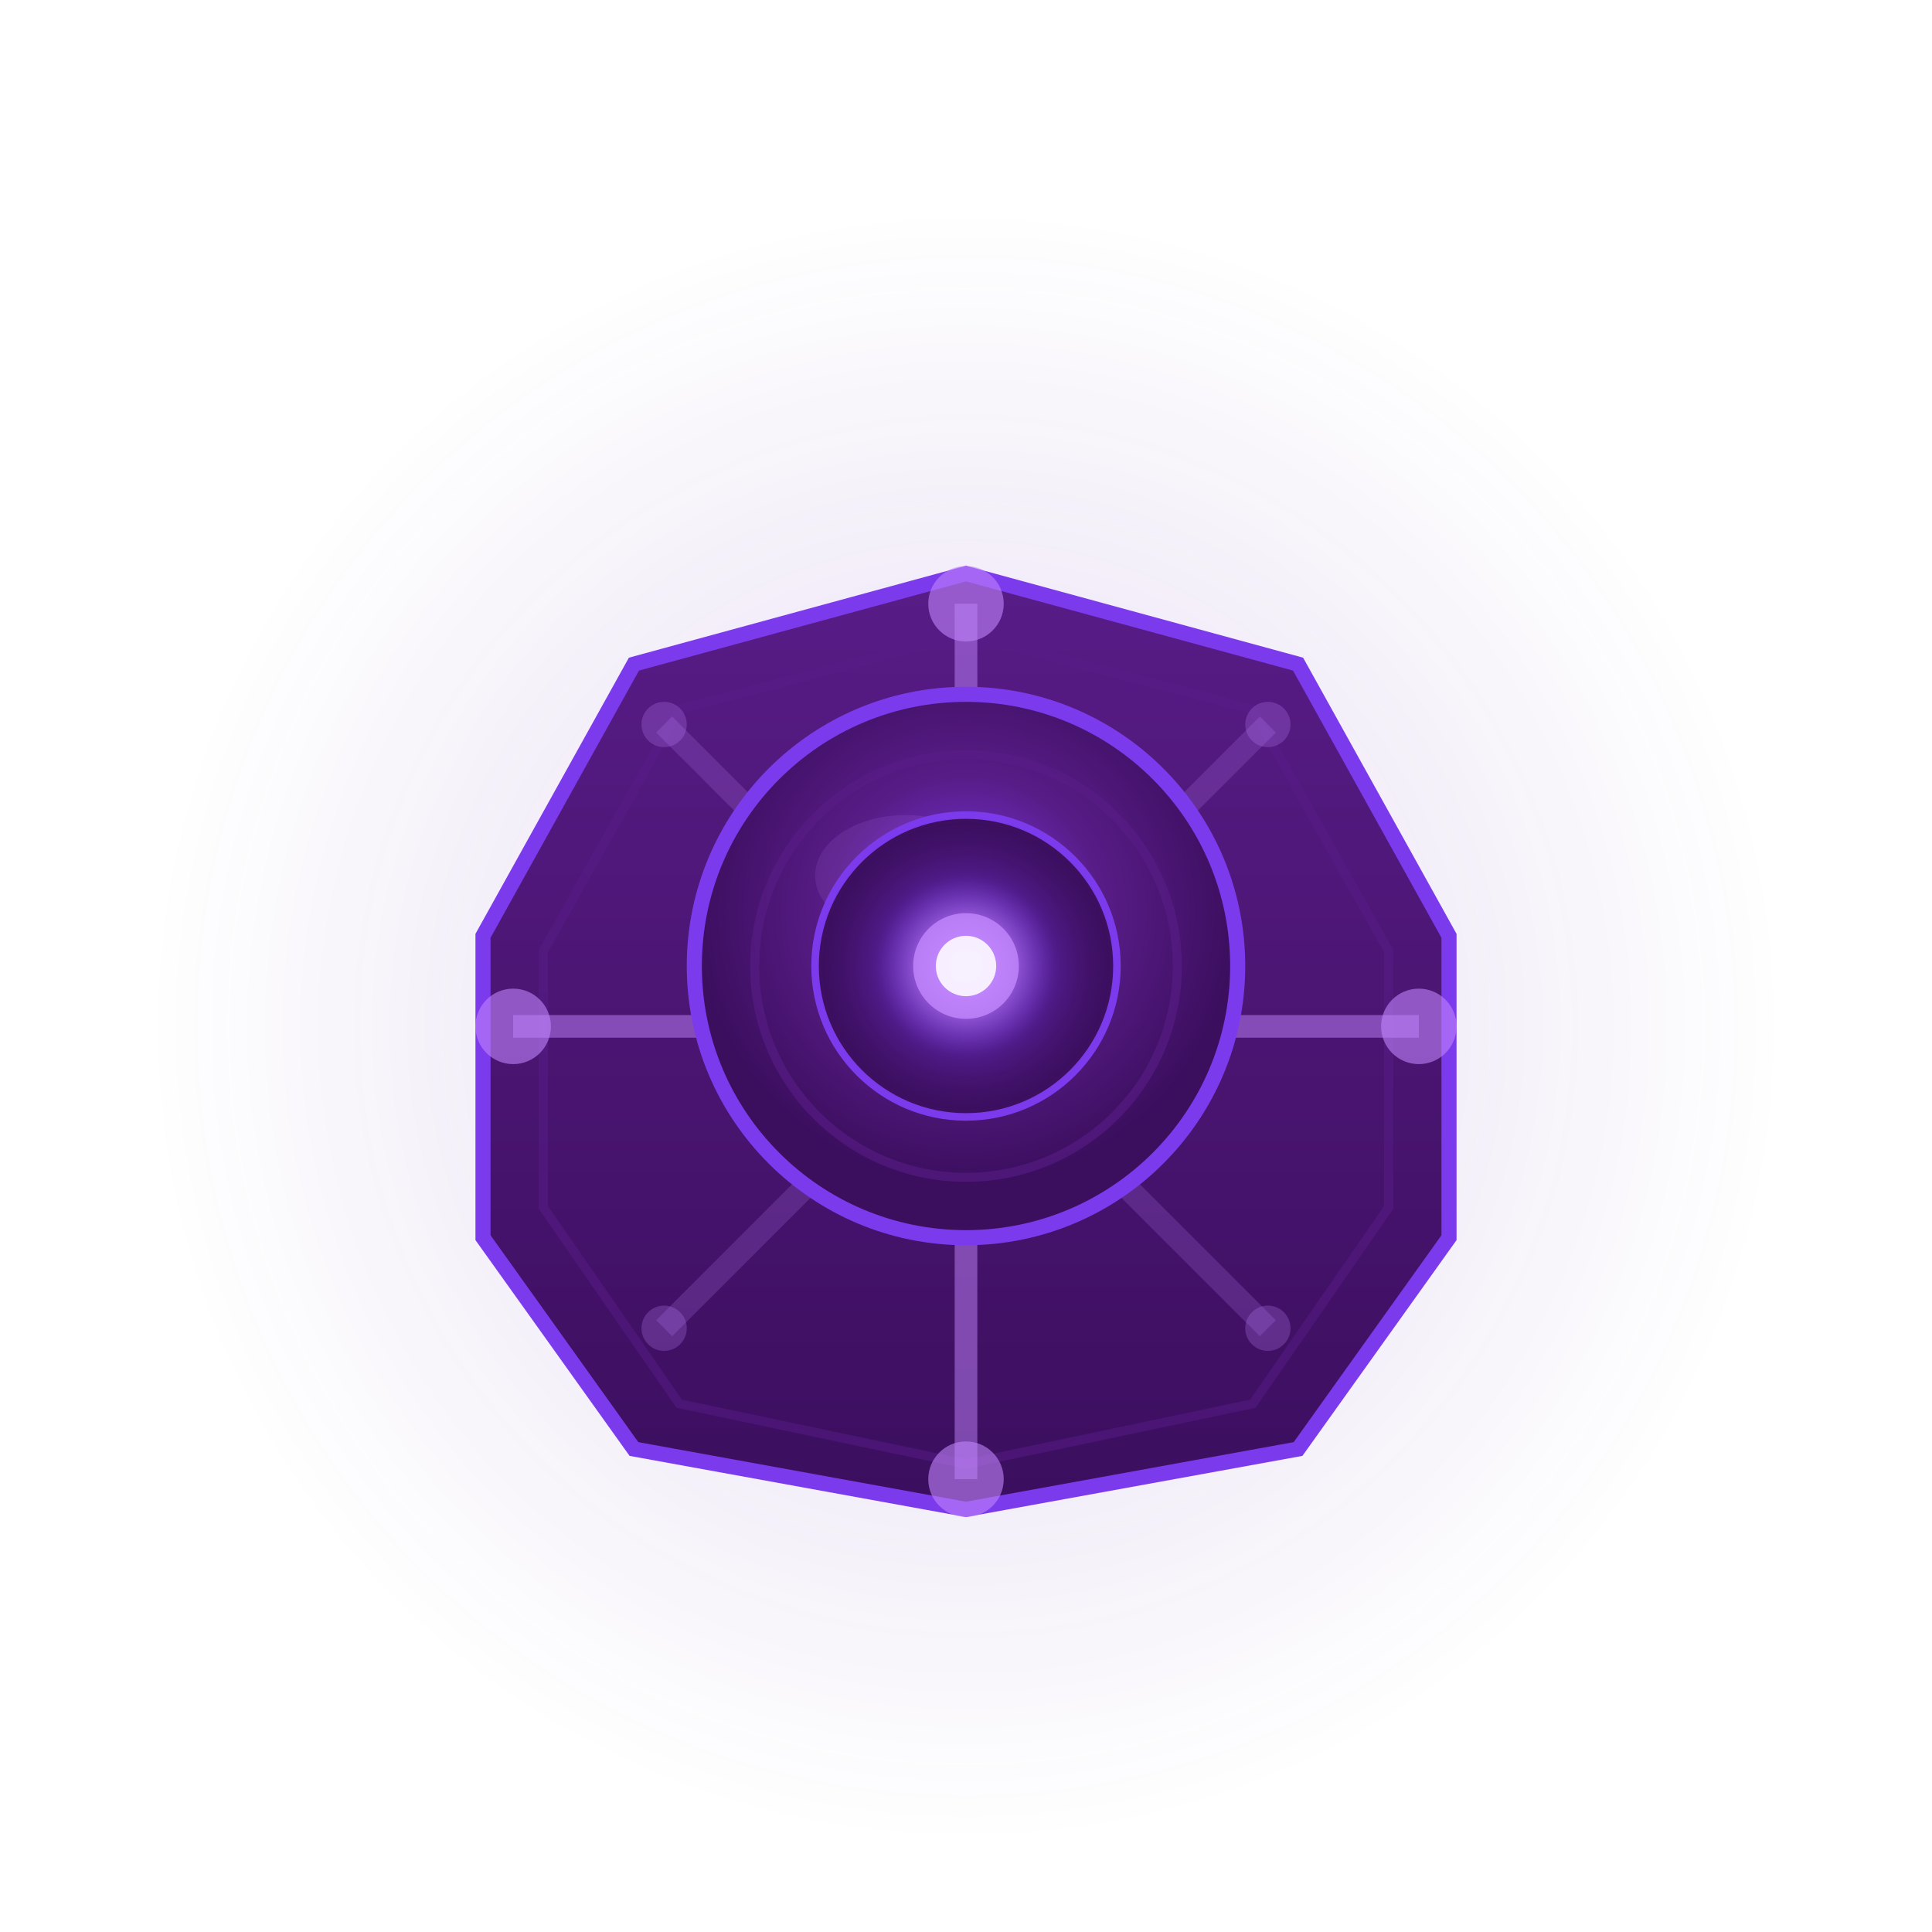
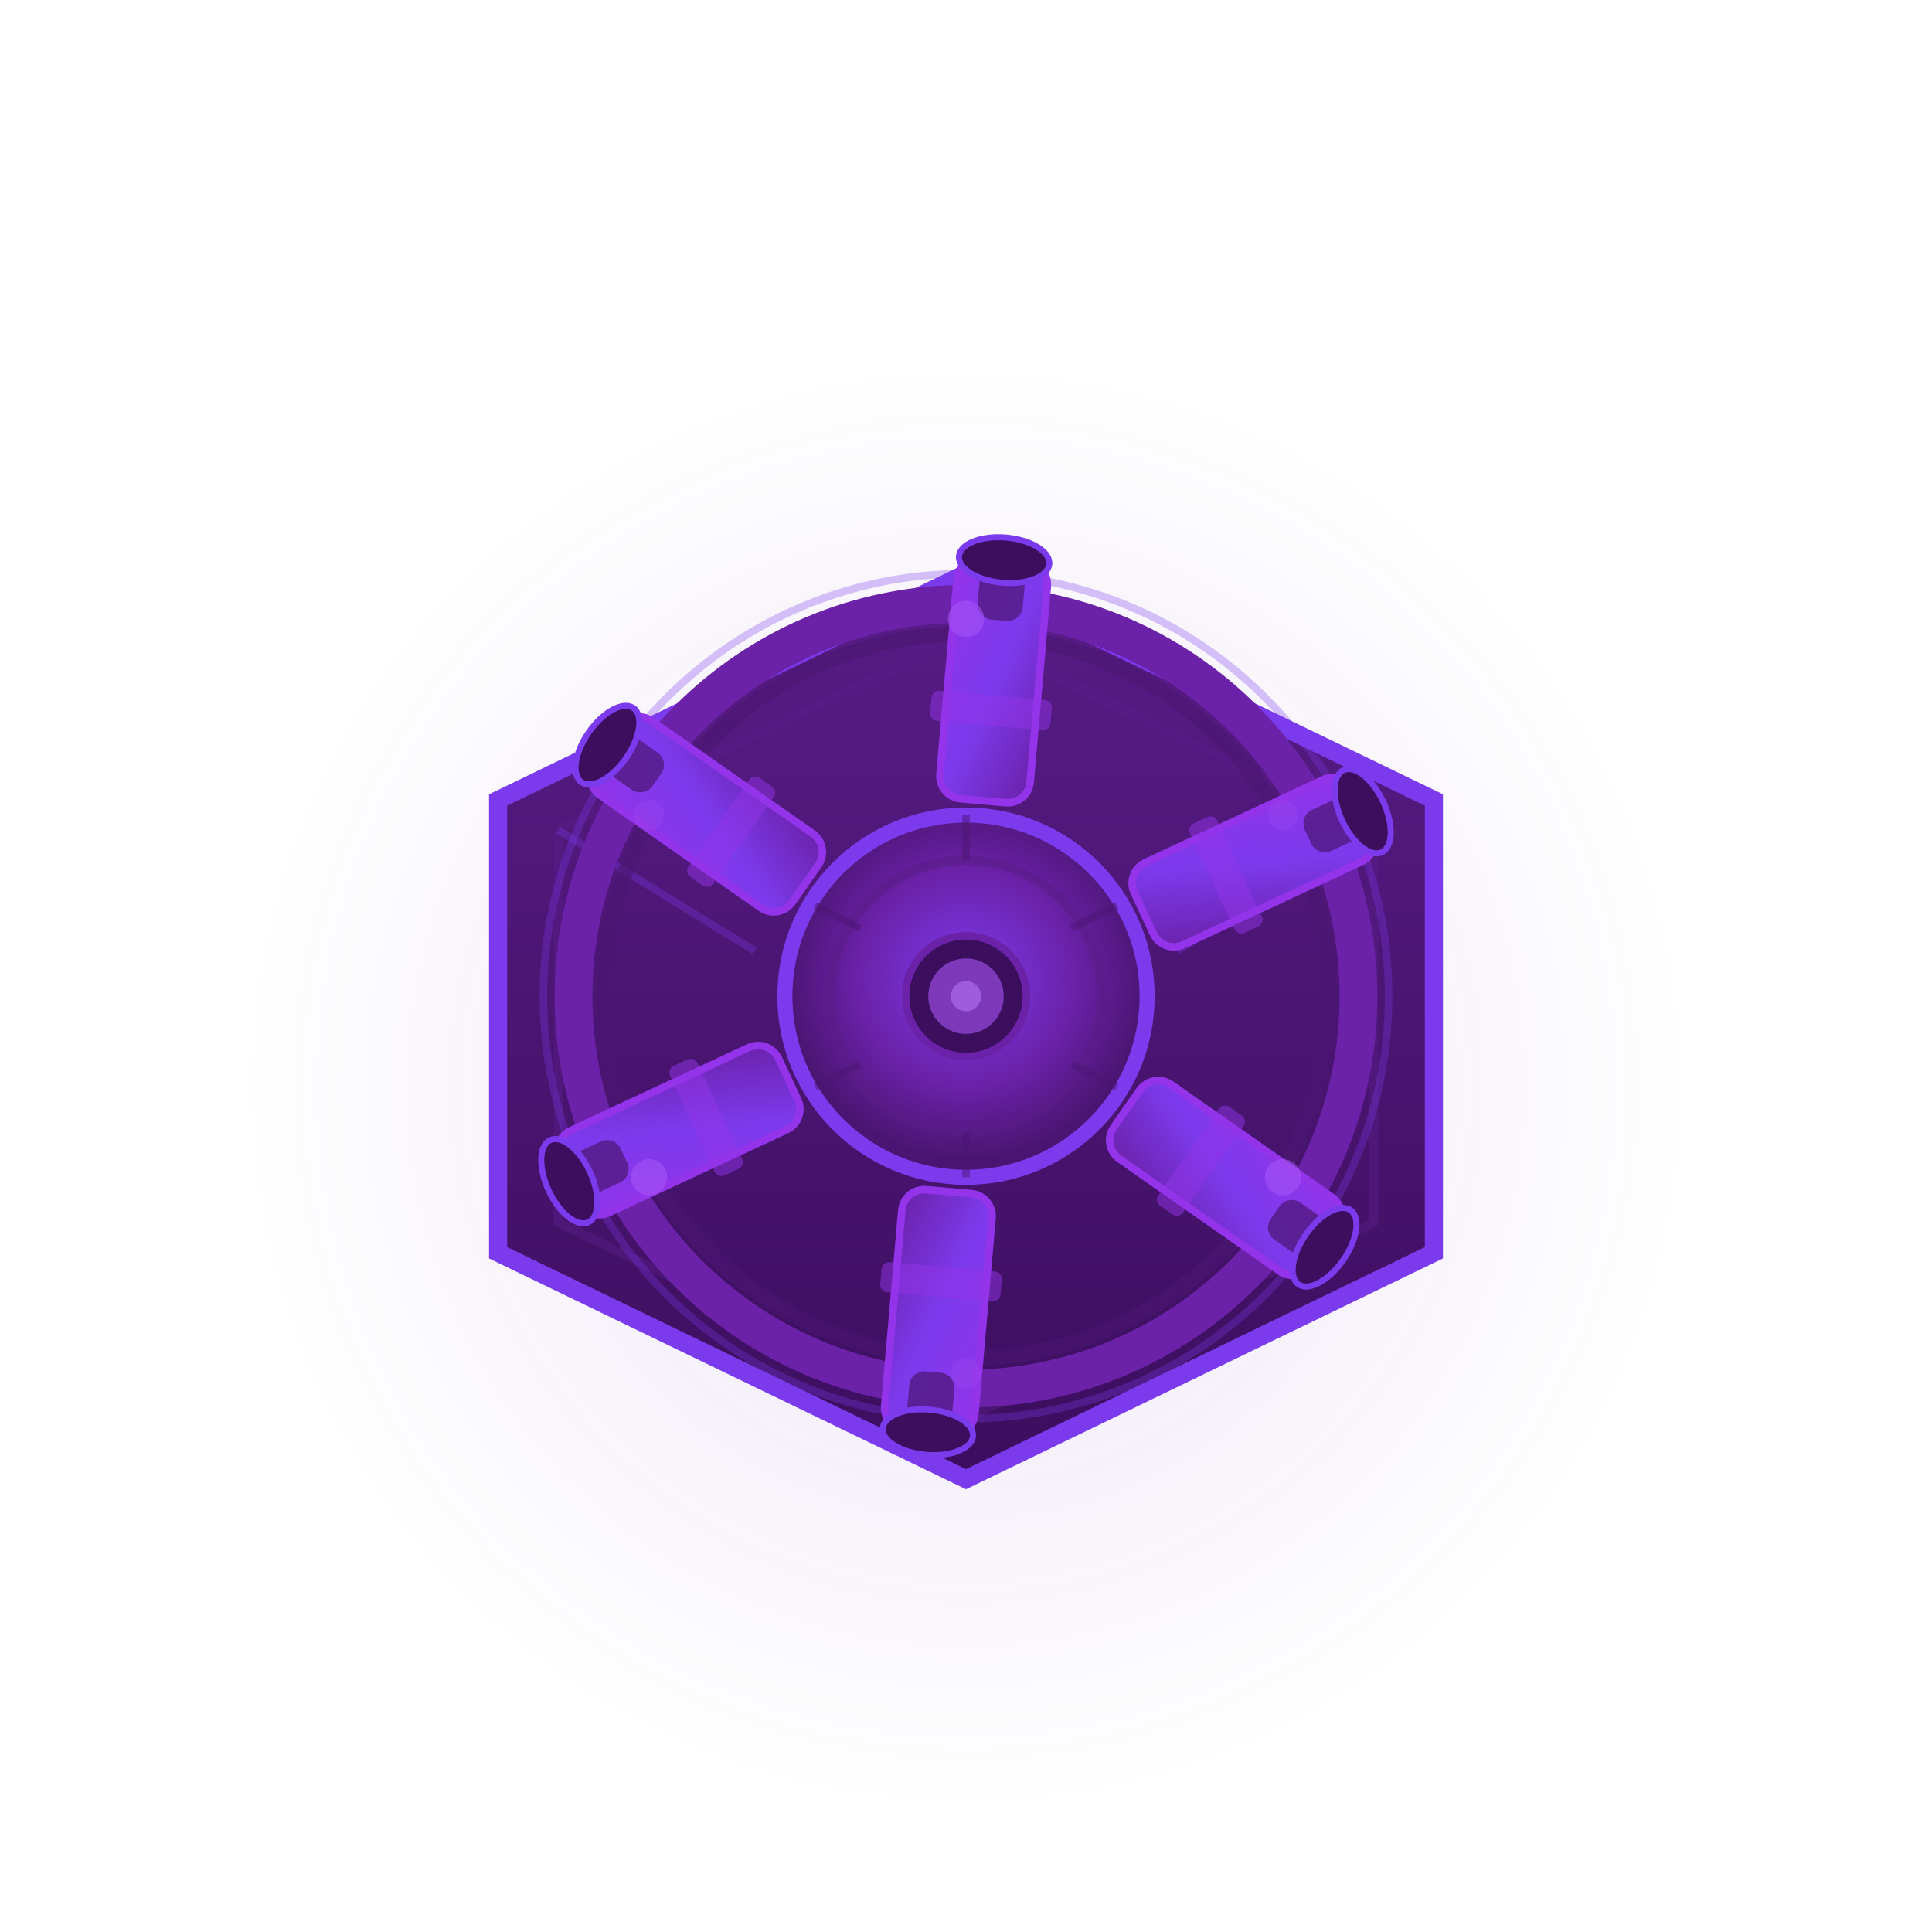
<svg xmlns="http://www.w3.org/2000/svg" viewBox="0 0 128 128">
  <defs>
    <linearGradient id="basePlate" x1="0%" y1="0%" x2="0%" y2="100%">
      <stop offset="0%" stop-color="#581c87" />
      <stop offset="50%" stop-color="#4a1572" />
      <stop offset="100%" stop-color="#3b0e5e" />
    </linearGradient>
-     <radialGradient id="domeMetal" cx="50%" cy="40%" r="50%">
+     <linearGradient id="barrelMetal" x1="0%" y1="0%" x2="100%" y2="100%">
+       <stop offset="0%" stop-color="#9333ea" />
+       <stop offset="50%" stop-color="#7c3aed" />
+       <stop offset="100%" stop-color="#6b21a8" />
+     </linearGradient>
+     <radialGradient id="drumGrad" cx="50%" cy="45%" r="50%">
      <stop offset="0%" stop-color="#7c3aed" />
-       <stop offset="50%" stop-color="#581c87" />
-       <stop offset="100%" stop-color="#3b0e5e" />
+       <stop offset="60%" stop-color="#6b21a8" />
+       <stop offset="100%" stop-color="#4a1572" />
    </radialGradient>
-     <radialGradient id="coreGlow" cx="50%" cy="50%" r="50%">
-       <stop offset="0%" stop-color="#c084fc" stop-opacity="0.8" />
-       <stop offset="60%" stop-color="#7c3aed" stop-opacity="0.3" />
+     <radialGradient id="ambientGlow" cx="50%" cy="50%" r="50%">
+       <stop offset="0%" stop-color="#7c3aed" stop-opacity="0.13" />
      <stop offset="100%" stop-color="#581c87" stop-opacity="0" />
    </radialGradient>
-     <radialGradient id="singularity" cx="50%" cy="50%" r="50%">
-       <stop offset="0%" stop-color="#faf5ff" stop-opacity="1" />
-       <stop offset="40%" stop-color="#c084fc" stop-opacity="0.7" />
-       <stop offset="100%" stop-color="#7c3aed" stop-opacity="0" />
-     </radialGradient>
-     <radialGradient id="ambientGlow" cx="50%" cy="50%" r="50%">
-       <stop offset="0%" stop-color="#7c3aed" stop-opacity="0.18" />
-       <stop offset="100%" stop-color="#581c87" stop-opacity="0" />
+     <radialGradient id="drumPulse" cx="50%" cy="50%" r="50%">
+       <stop offset="0%" stop-color="#c084fc" stop-opacity="0.35" />
+       <stop offset="100%" stop-color="#6b21a8" stop-opacity="0" />
    </radialGradient>
  </defs>
-   <circle cx="64" cy="68" r="54" fill="url(#ambientGlow)" />
-   <polygon points="64,38 86,44 96,62 96,82 86,96 64,100 42,96 32,82 32,62 42,44" fill="url(#basePlate)" stroke="#7c3aed" stroke-width="1" />
-   <polygon points="64,42 83,47 92,63 92,80 83,93 64,97 45,93 36,80 36,63 45,47" fill="none" stroke="#581c87" stroke-width="0.6" opacity="0.5" />
-   <line x1="64" y1="68" x2="64" y2="40" stroke="#c084fc" stroke-width="1.5" opacity="0.5" />
-   <line x1="64" y1="68" x2="84" y2="48" stroke="#c084fc" stroke-width="1.5" opacity="0.2" />
-   <line x1="64" y1="68" x2="94" y2="68" stroke="#c084fc" stroke-width="1.5" opacity="0.5" />
-   <line x1="64" y1="68" x2="84" y2="88" stroke="#c084fc" stroke-width="1.5" opacity="0.2" />
-   <line x1="64" y1="68" x2="64" y2="98" stroke="#c084fc" stroke-width="1.5" opacity="0.5" />
-   <line x1="64" y1="68" x2="44" y2="88" stroke="#c084fc" stroke-width="1.5" opacity="0.2" />
-   <line x1="64" y1="68" x2="34" y2="68" stroke="#c084fc" stroke-width="1.5" opacity="0.5" />
-   <line x1="64" y1="68" x2="44" y2="48" stroke="#c084fc" stroke-width="1.5" opacity="0.2" />
-   <circle cx="64" cy="40" r="2.5" fill="#c084fc" opacity="0.6" />
-   <circle cx="84" cy="48" r="1.5" fill="#c084fc" opacity="0.25" />
-   <circle cx="94" cy="68" r="2.5" fill="#c084fc" opacity="0.6" />
-   <circle cx="84" cy="88" r="1.5" fill="#c084fc" opacity="0.25" />
-   <circle cx="64" cy="98" r="2.5" fill="#c084fc" opacity="0.6" />
-   <circle cx="44" cy="88" r="1.5" fill="#c084fc" opacity="0.25" />
-   <circle cx="34" cy="68" r="2.5" fill="#c084fc" opacity="0.6" />
-   <circle cx="44" cy="48" r="1.5" fill="#c084fc" opacity="0.25" />
-   <circle cx="64" cy="64" r="18" fill="url(#domeMetal)" stroke="#7c3aed" stroke-width="1" />
-   <circle cx="64" cy="64" r="14" fill="none" stroke="#581c87" stroke-width="0.6" opacity="0.6" />
-   <ellipse cx="60" cy="58" rx="6" ry="4" fill="#c084fc" opacity="0.12" />
-   <circle cx="64" cy="64" r="10" fill="#3b0e5e" stroke="#7c3aed" stroke-width="0.5" />
-   <circle cx="64" cy="64" r="10" fill="url(#coreGlow)" />
-   <circle cx="64" cy="64" r="6" fill="url(#singularity)" />
-   <circle cx="64" cy="64" r="3.5" fill="#c084fc" opacity="0.85" />
-   <circle cx="64" cy="64" r="2" fill="#faf5ff" opacity="0.95" />
+   <circle cx="64" cy="72" r="48" fill="url(#ambientGlow)" />
+   <polygon points="64,38 95,53 95,83 64,98 33,83 33,53" fill="url(#basePlate)" stroke="#7c3aed" stroke-width="1.2" />
+   <polygon points="64,42 91,55 91,81 64,94 37,81 37,55" fill="none" stroke="#581c87" stroke-width="0.6" opacity="0.5" />
+   <line x1="37" y1="55" x2="50" y2="63" stroke="#7c3aed" stroke-width="0.5" opacity="0.3" />
+   <line x1="91" y1="55" x2="78" y2="63" stroke="#7c3aed" stroke-width="0.5" opacity="0.3" />
+   <line x1="64" y1="94" x2="64" y2="82" stroke="#7c3aed" stroke-width="0.5" opacity="0.3" />
+   <circle cx="64" cy="66" r="26" fill="none" stroke="#6b21a8" stroke-width="2.5" />
+   <circle cx="64" cy="66" r="24" fill="none" stroke="#4a1572" stroke-width="1" opacity="0.6" />
+   <circle cx="64" cy="66" r="28" fill="none" stroke="#7c3aed" stroke-width="0.5" opacity="0.3" />
+   <g transform="rotate(5, 64, 66)">
+     <rect x="61" y="37" width="6" height="16" rx="1.5" fill="url(#barrelMetal)" stroke="#9333ea" stroke-width="0.5" />
+     <rect x="62.5" y="37" width="3" height="4" rx="1" fill="#4a1572" opacity="0.7" />
+     <ellipse cx="64" cy="37" rx="3" ry="1.5" fill="#3b0e5e" stroke="#7c3aed" stroke-width="0.4" />
+     <rect x="60" y="46" width="8" height="2" rx="0.5" fill="#9333ea" opacity="0.5" />
+   </g>
+   <g transform="rotate(65, 64, 66)">
+     <rect x="61" y="37" width="6" height="16" rx="1.5" fill="url(#barrelMetal)" stroke="#9333ea" stroke-width="0.5" />
+     <rect x="62.5" y="37" width="3" height="4" rx="1" fill="#4a1572" opacity="0.7" />
+     <ellipse cx="64" cy="37" rx="3" ry="1.5" fill="#3b0e5e" stroke="#7c3aed" stroke-width="0.4" />
+     <rect x="60" y="46" width="8" height="2" rx="0.5" fill="#9333ea" opacity="0.5" />
+   </g>
+   <g transform="rotate(125, 64, 66)">
+     <rect x="61" y="37" width="6" height="16" rx="1.5" fill="url(#barrelMetal)" stroke="#9333ea" stroke-width="0.5" />
+     <rect x="62.5" y="37" width="3" height="4" rx="1" fill="#4a1572" opacity="0.7" />
+     <ellipse cx="64" cy="37" rx="3" ry="1.5" fill="#3b0e5e" stroke="#7c3aed" stroke-width="0.4" />
+     <rect x="60" y="46" width="8" height="2" rx="0.5" fill="#9333ea" opacity="0.5" />
+   </g>
+   <g transform="rotate(185, 64, 66)">
+     <rect x="61" y="37" width="6" height="16" rx="1.5" fill="url(#barrelMetal)" stroke="#9333ea" stroke-width="0.5" />
+     <rect x="62.5" y="37" width="3" height="4" rx="1" fill="#4a1572" opacity="0.7" />
+     <ellipse cx="64" cy="37" rx="3" ry="1.5" fill="#3b0e5e" stroke="#7c3aed" stroke-width="0.4" />
+     <rect x="60" y="46" width="8" height="2" rx="0.5" fill="#9333ea" opacity="0.5" />
+   </g>
+   <g transform="rotate(245, 64, 66)">
+     <rect x="61" y="37" width="6" height="16" rx="1.5" fill="url(#barrelMetal)" stroke="#9333ea" stroke-width="0.5" />
+     <rect x="62.5" y="37" width="3" height="4" rx="1" fill="#4a1572" opacity="0.7" />
+     <ellipse cx="64" cy="37" rx="3" ry="1.5" fill="#3b0e5e" stroke="#7c3aed" stroke-width="0.4" />
+     <rect x="60" y="46" width="8" height="2" rx="0.5" fill="#9333ea" opacity="0.5" />
+   </g>
+   <g transform="rotate(305, 64, 66)">
+     <rect x="61" y="37" width="6" height="16" rx="1.5" fill="url(#barrelMetal)" stroke="#9333ea" stroke-width="0.5" />
+     <rect x="62.5" y="37" width="3" height="4" rx="1" fill="#4a1572" opacity="0.7" />
+     <ellipse cx="64" cy="37" rx="3" ry="1.5" fill="#3b0e5e" stroke="#7c3aed" stroke-width="0.4" />
+     <rect x="60" y="46" width="8" height="2" rx="0.5" fill="#9333ea" opacity="0.5" />
+   </g>
+   <circle cx="64" cy="41" r="1.2" fill="#a855f7" opacity="0.55" />
+   <circle cx="85" cy="54" r="1" fill="#a855f7" opacity="0.2" />
+   <circle cx="85" cy="78" r="1.2" fill="#a855f7" opacity="0.55" />
+   <circle cx="64" cy="91" r="1" fill="#a855f7" opacity="0.2" />
+   <circle cx="43" cy="78" r="1.2" fill="#a855f7" opacity="0.55" />
+   <circle cx="43" cy="54" r="1" fill="#a855f7" opacity="0.2" />
+   <circle cx="64" cy="66" r="12" fill="url(#drumGrad)" stroke="#7c3aed" stroke-width="1" />
+   <circle cx="64" cy="66" r="9" fill="none" stroke="#581c87" stroke-width="0.6" opacity="0.6" />
+   <line x1="64" y1="54" x2="64" y2="57" stroke="#4a1572" stroke-width="0.5" opacity="0.5" />
+   <line x1="74" y1="60" x2="71" y2="61.5" stroke="#4a1572" stroke-width="0.5" opacity="0.5" />
+   <line x1="74" y1="72" x2="71" y2="70.5" stroke="#4a1572" stroke-width="0.5" opacity="0.5" />
+   <line x1="64" y1="78" x2="64" y2="75" stroke="#4a1572" stroke-width="0.5" opacity="0.5" />
+   <line x1="54" y1="72" x2="57" y2="70.5" stroke="#4a1572" stroke-width="0.5" opacity="0.5" />
+   <line x1="54" y1="60" x2="57" y2="61.5" stroke="#4a1572" stroke-width="0.5" opacity="0.5" />
+   <circle cx="64" cy="66" r="5" fill="url(#drumPulse)" />
+   <circle cx="64" cy="66" r="4" fill="#3b0e5e" stroke="#6b21a8" stroke-width="0.5" />
+   <circle cx="64" cy="66" r="2.5" fill="#a855f7" opacity="0.6" />
+   <circle cx="64" cy="66" r="1" fill="#c084fc" opacity="0.5" />
</svg>
